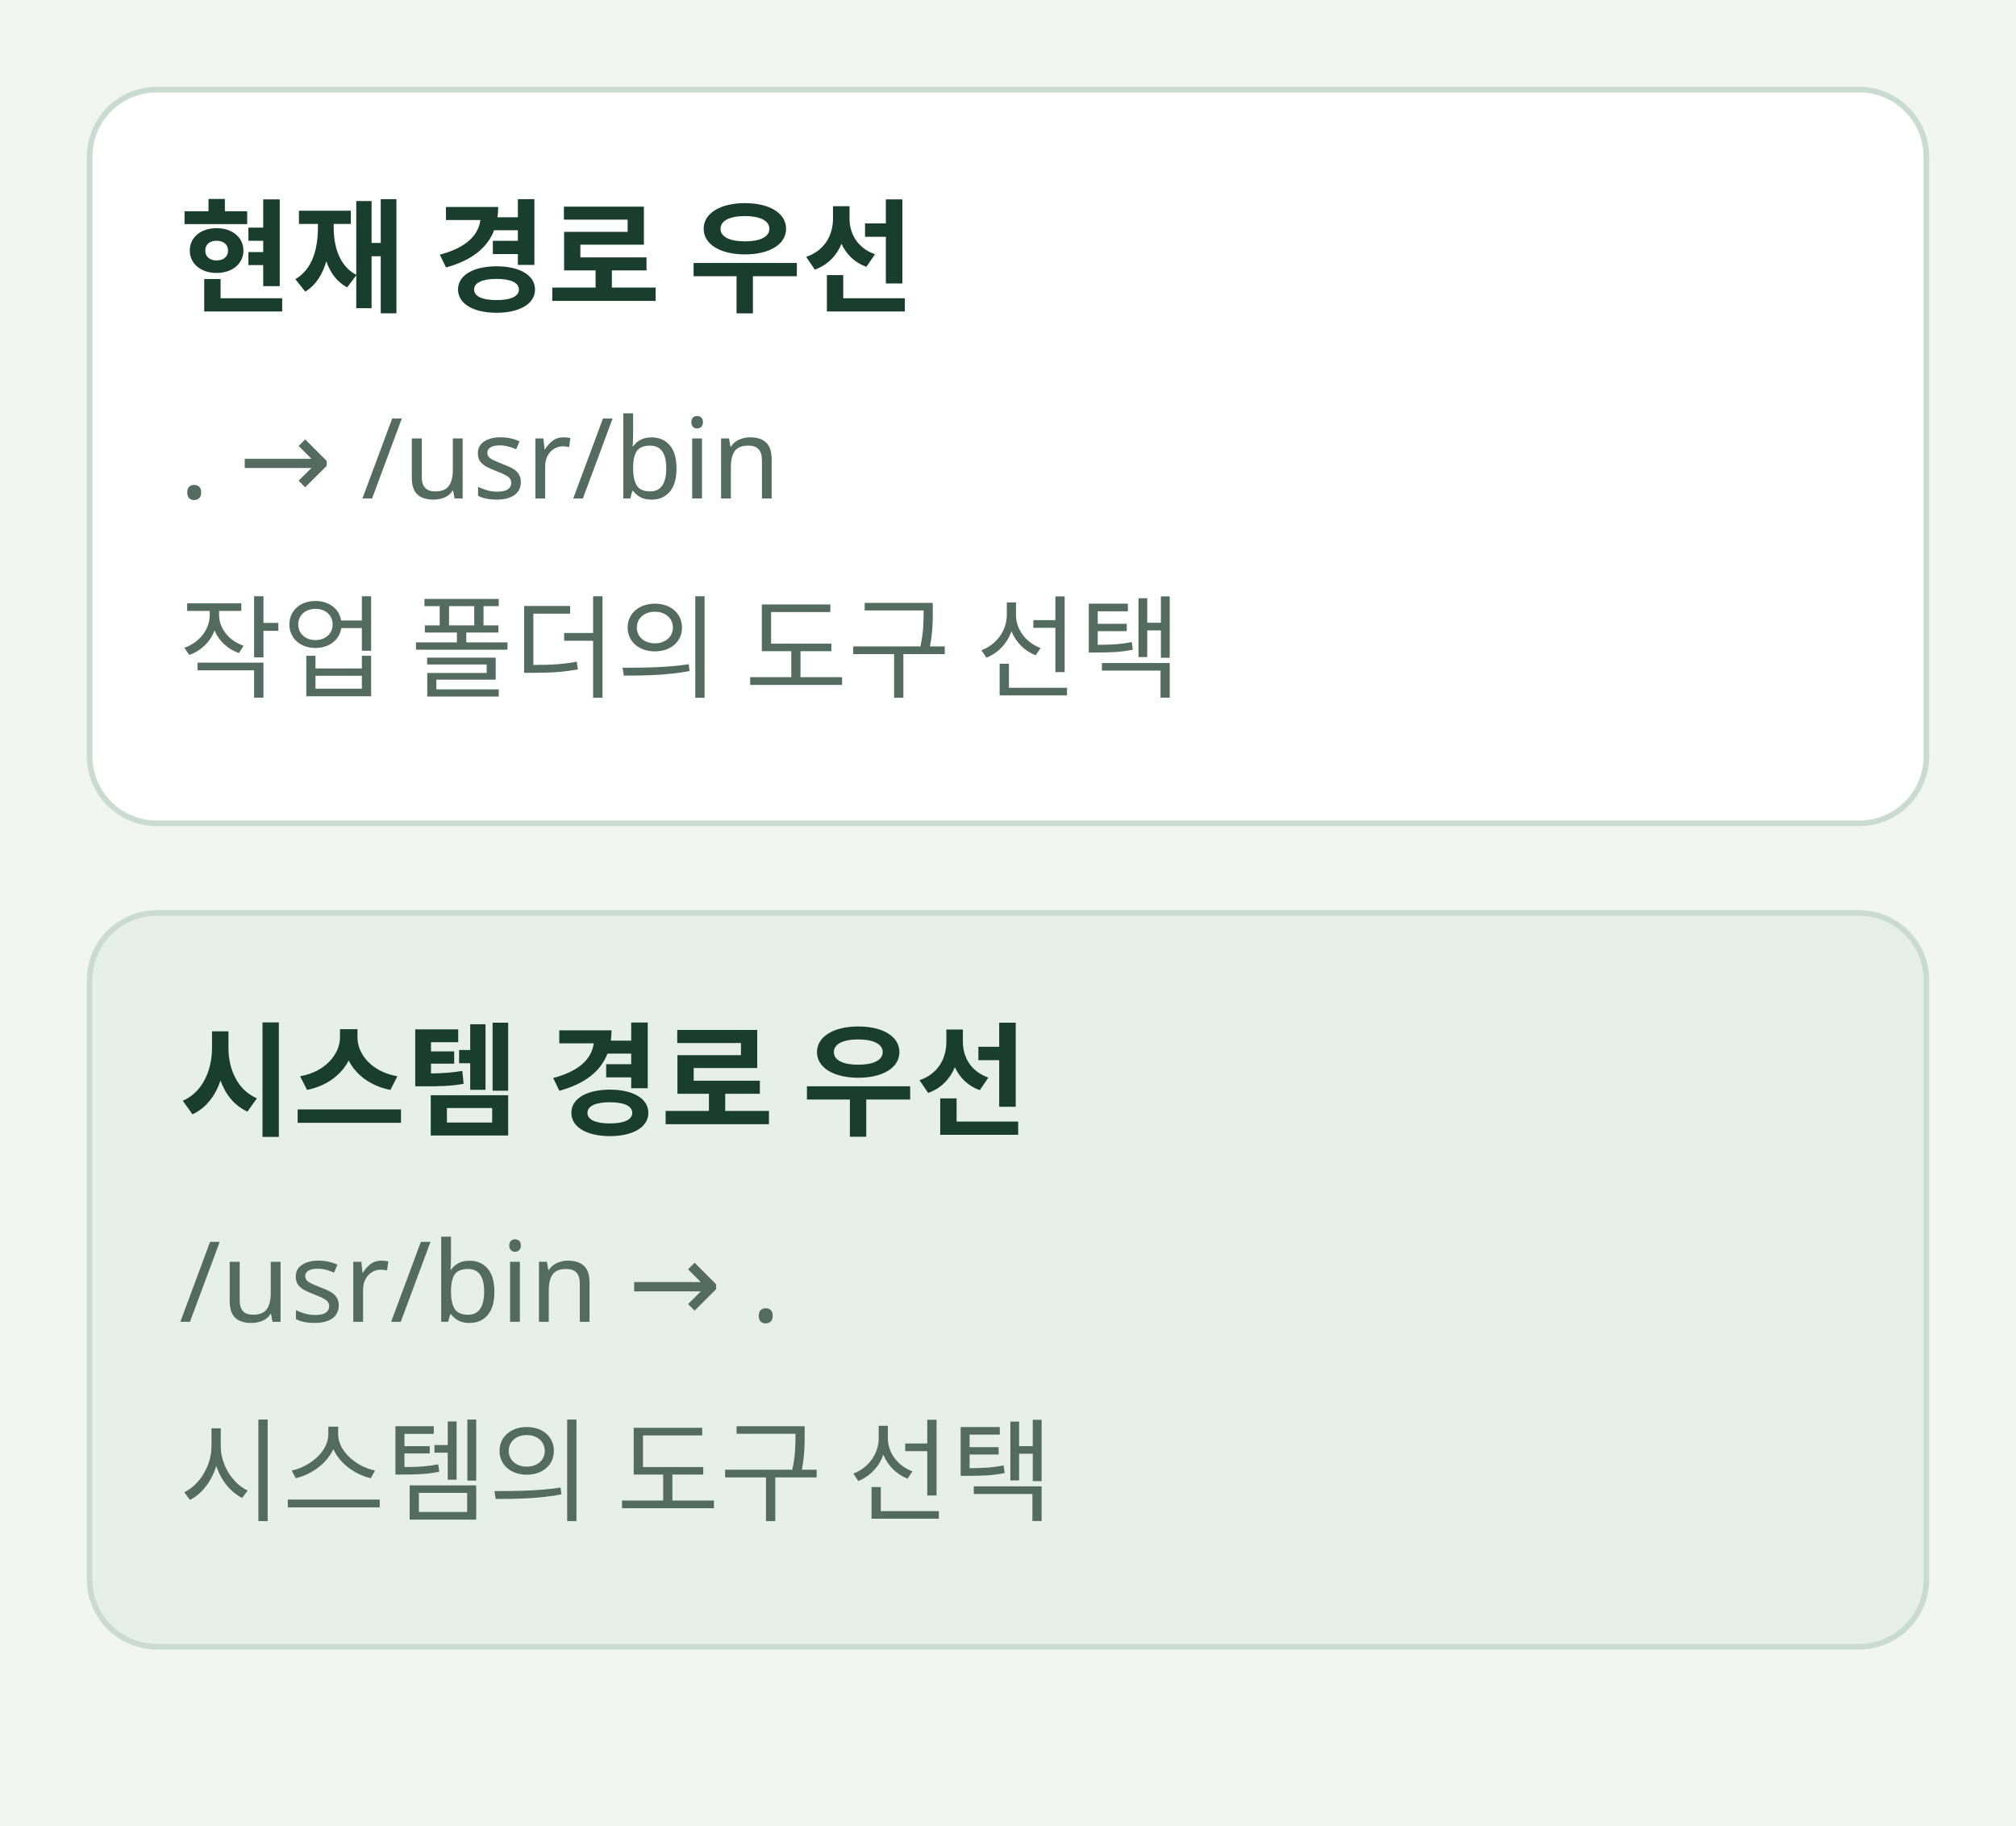
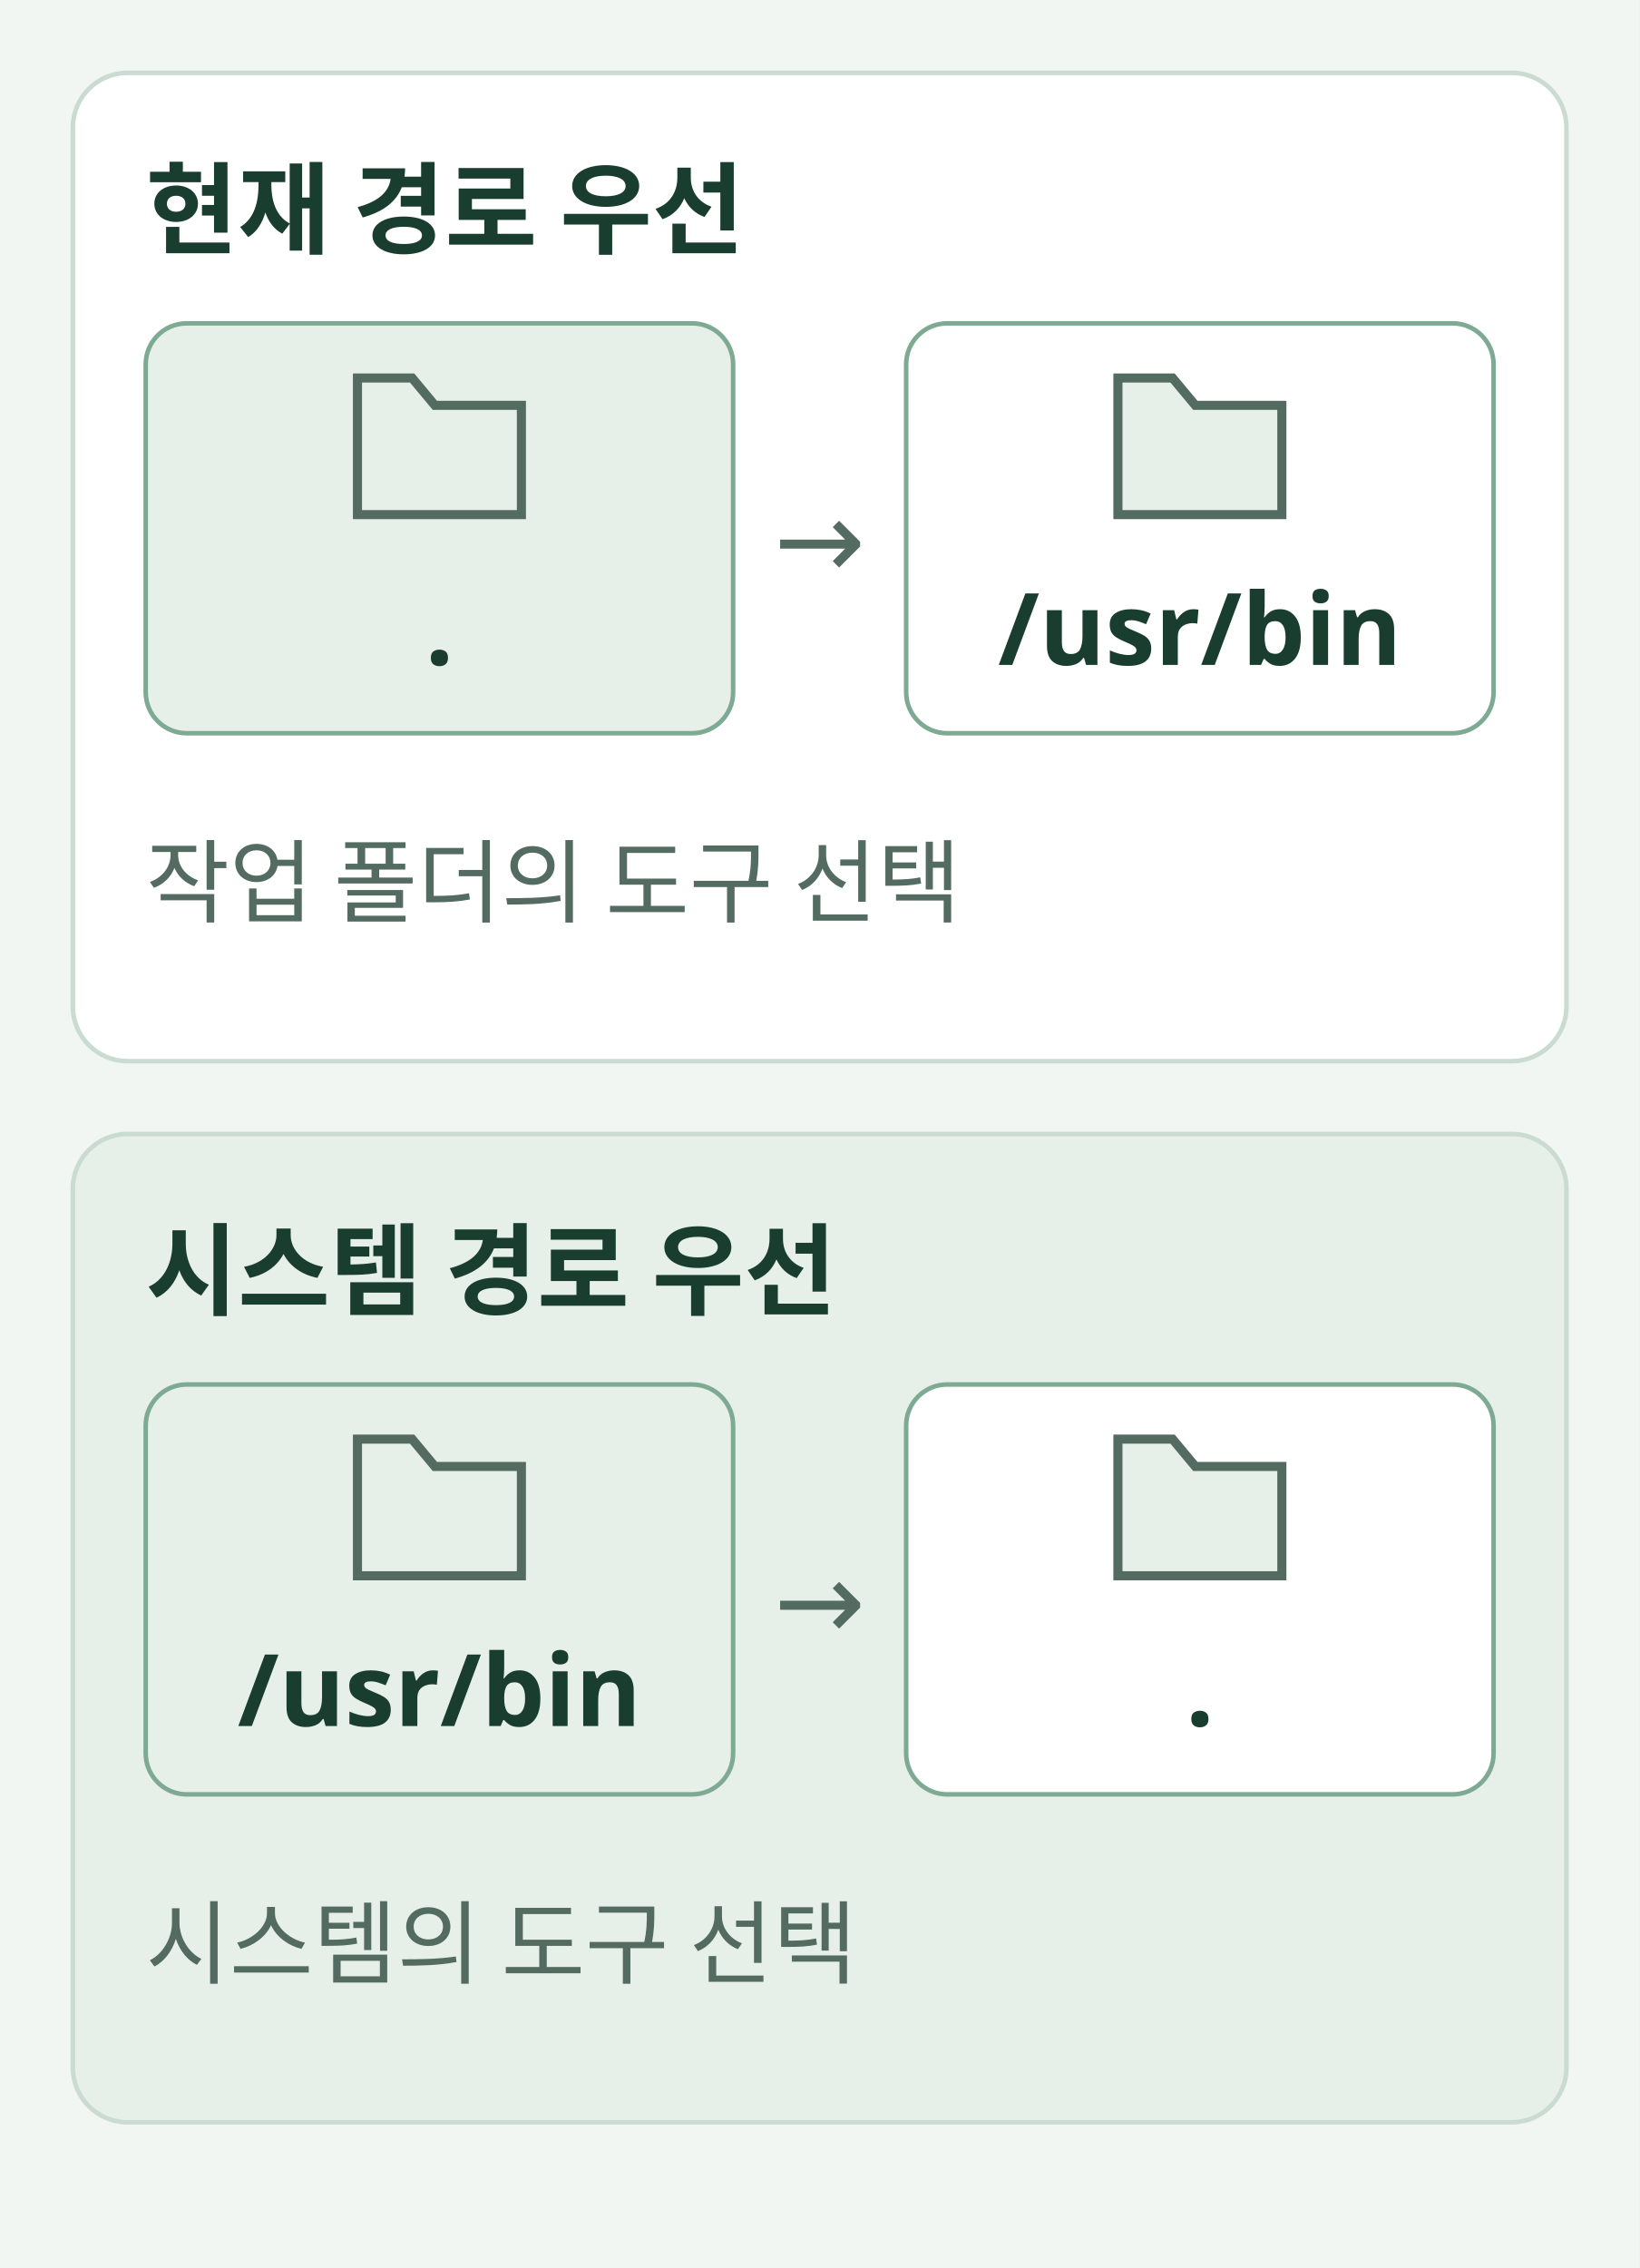
- <svg xmlns="http://www.w3.org/2000/svg" width="360" height="326" viewBox="0 0 360 326" data-diagram-kind="compare" data-layout="mobile" role="img" aria-labelledby="title desc">
+ <svg xmlns="http://www.w3.org/2000/svg" width="360" height="498" viewBox="0 0 360 498" data-diagram-kind="compare" data-layout="mobile" role="img" aria-labelledby="title desc">
  <defs>
    <marker id="arrow" viewBox="0 0 10 10" refX="9" refY="5" markerWidth="5" markerHeight="5" orient="auto-start-reverse">
      <path d="M0 0L10 5L0 10Z" fill="#7eaa93" />
    </marker>
  </defs>
-   <rect width="360" height="326" fill="#f1f6f2" />
+   <rect width="360" height="498" fill="#f1f6f2" />
  <g font-family="'Malgun Gothic','Noto Sans KR',sans-serif">
-     <rect x="16" y="16" width="328" height="131" rx="12" fill="#fff" stroke="#cadbd1" />
+     <rect x="16" y="16" width="328" height="217" rx="12" fill="#fff" stroke="#cadbd1" />
    <text x="32" y="54" font-size="22" fill="#193e2f" font-weight="700" data-role="key">
      <tspan x="32" dy="0">현재 경로 우선</tspan>
    </text>
-     <text x="32" y="89" font-size="20" fill="#536b60" font-weight="400">
-       <tspan x="32" dy="0">. → /usr/bin</tspan>
-     </text>
-     <text x="32" y="123" font-size="20" fill="#536b60" font-weight="400">
+     <g data-illustration="path-order">
+       <rect x="32" y="71" width="129" height="90" rx="9" fill="#e6f0e9" stroke="#7eaa93" />
+       <path d="M78.5 89v24h36V89H95.5l-5-6H78.5v6Z" fill="#e6f0e9" stroke="#536b60" stroke-width="2" />
+       <text x="96.5" y="146" font-size="22" fill="#193e2f" font-weight="700" text-anchor="middle" data-role="key">.</text>
+       <text x="180" y="127" font-size="24" fill="#536b60" font-weight="400" text-anchor="middle">→</text>
+       <rect x="199" y="71" width="129" height="90" rx="9" fill="#fff" stroke="#7eaa93" />
+       <path d="M245.5 89v24h36V89H262.5l-5-6H245.5v6Z" fill="#e6f0e9" stroke="#536b60" stroke-width="2" />
+       <text x="263.5" y="146" font-size="22" fill="#193e2f" font-weight="700" text-anchor="middle" data-role="key">/usr/bin</text>
+     </g>
+     <text x="32" y="201" font-size="20" fill="#536b60" font-weight="400">
      <tspan x="32" dy="0">작업 폴더의 도구 선택</tspan>
    </text>
-     <rect x="16" y="163" width="328" height="131" rx="12" fill="#e6f0e9" stroke="#cadbd1" />
-     <text x="32" y="201" font-size="22" fill="#193e2f" font-weight="700" data-role="key">
+     <rect x="16" y="249" width="328" height="217" rx="12" fill="#e6f0e9" stroke="#cadbd1" />
+     <text x="32" y="287" font-size="22" fill="#193e2f" font-weight="700" data-role="key">
      <tspan x="32" dy="0">시스템 경로 우선</tspan>
    </text>
-     <text x="32" y="236" font-size="20" fill="#536b60" font-weight="400">
-       <tspan x="32" dy="0">/usr/bin → .</tspan>
-     </text>
-     <text x="32" y="270" font-size="20" fill="#536b60" font-weight="400">
+     <g data-illustration="path-order">
+       <rect x="32" y="304" width="129" height="90" rx="9" fill="#e6f0e9" stroke="#7eaa93" />
+       <path d="M78.5 322v24h36V322H95.5l-5-6H78.5v6Z" fill="#e6f0e9" stroke="#536b60" stroke-width="2" />
+       <text x="96.5" y="379" font-size="22" fill="#193e2f" font-weight="700" text-anchor="middle" data-role="key">/usr/bin</text>
+       <text x="180" y="360" font-size="24" fill="#536b60" font-weight="400" text-anchor="middle">→</text>
+       <rect x="199" y="304" width="129" height="90" rx="9" fill="#fff" stroke="#7eaa93" />
+       <path d="M245.5 322v24h36V322H262.5l-5-6H245.5v6Z" fill="#e6f0e9" stroke="#536b60" stroke-width="2" />
+       <text x="263.5" y="379" font-size="22" fill="#193e2f" font-weight="700" text-anchor="middle" data-role="key">.</text>
+     </g>
+     <text x="32" y="434" font-size="20" fill="#536b60" font-weight="400">
      <tspan x="32" dy="0">시스템의 도구 선택</tspan>
    </text>
  </g>
</svg>
